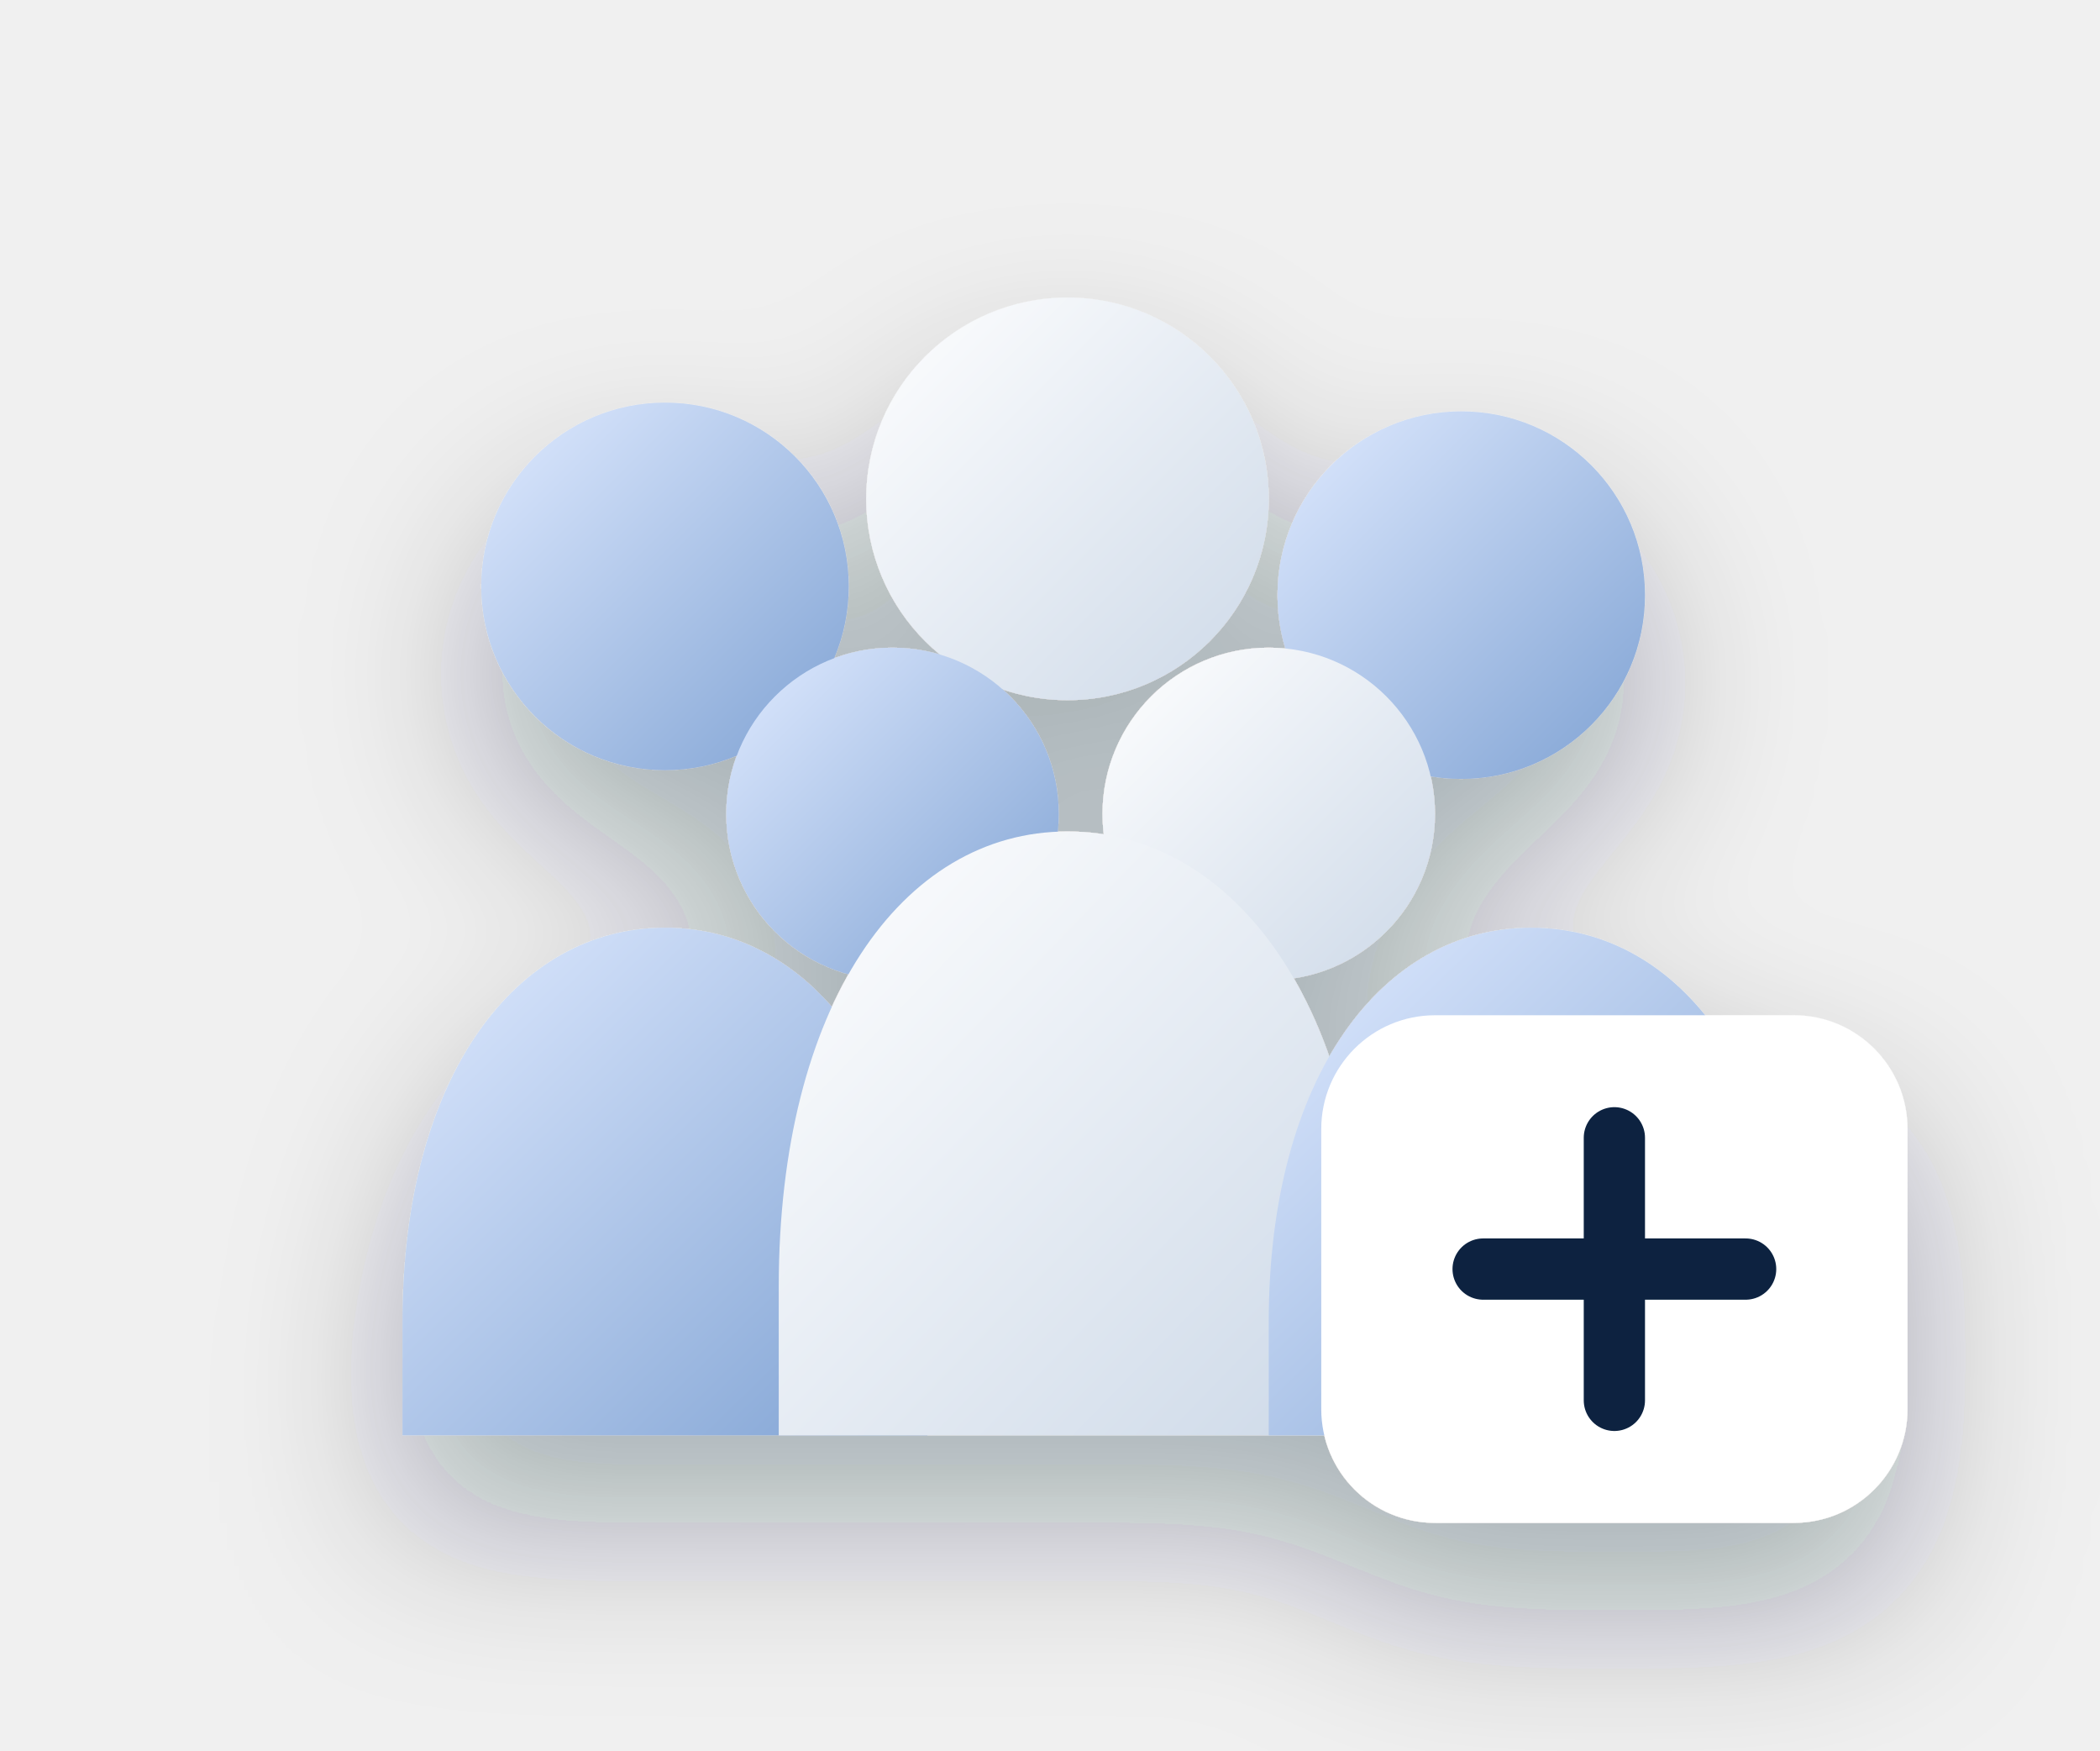
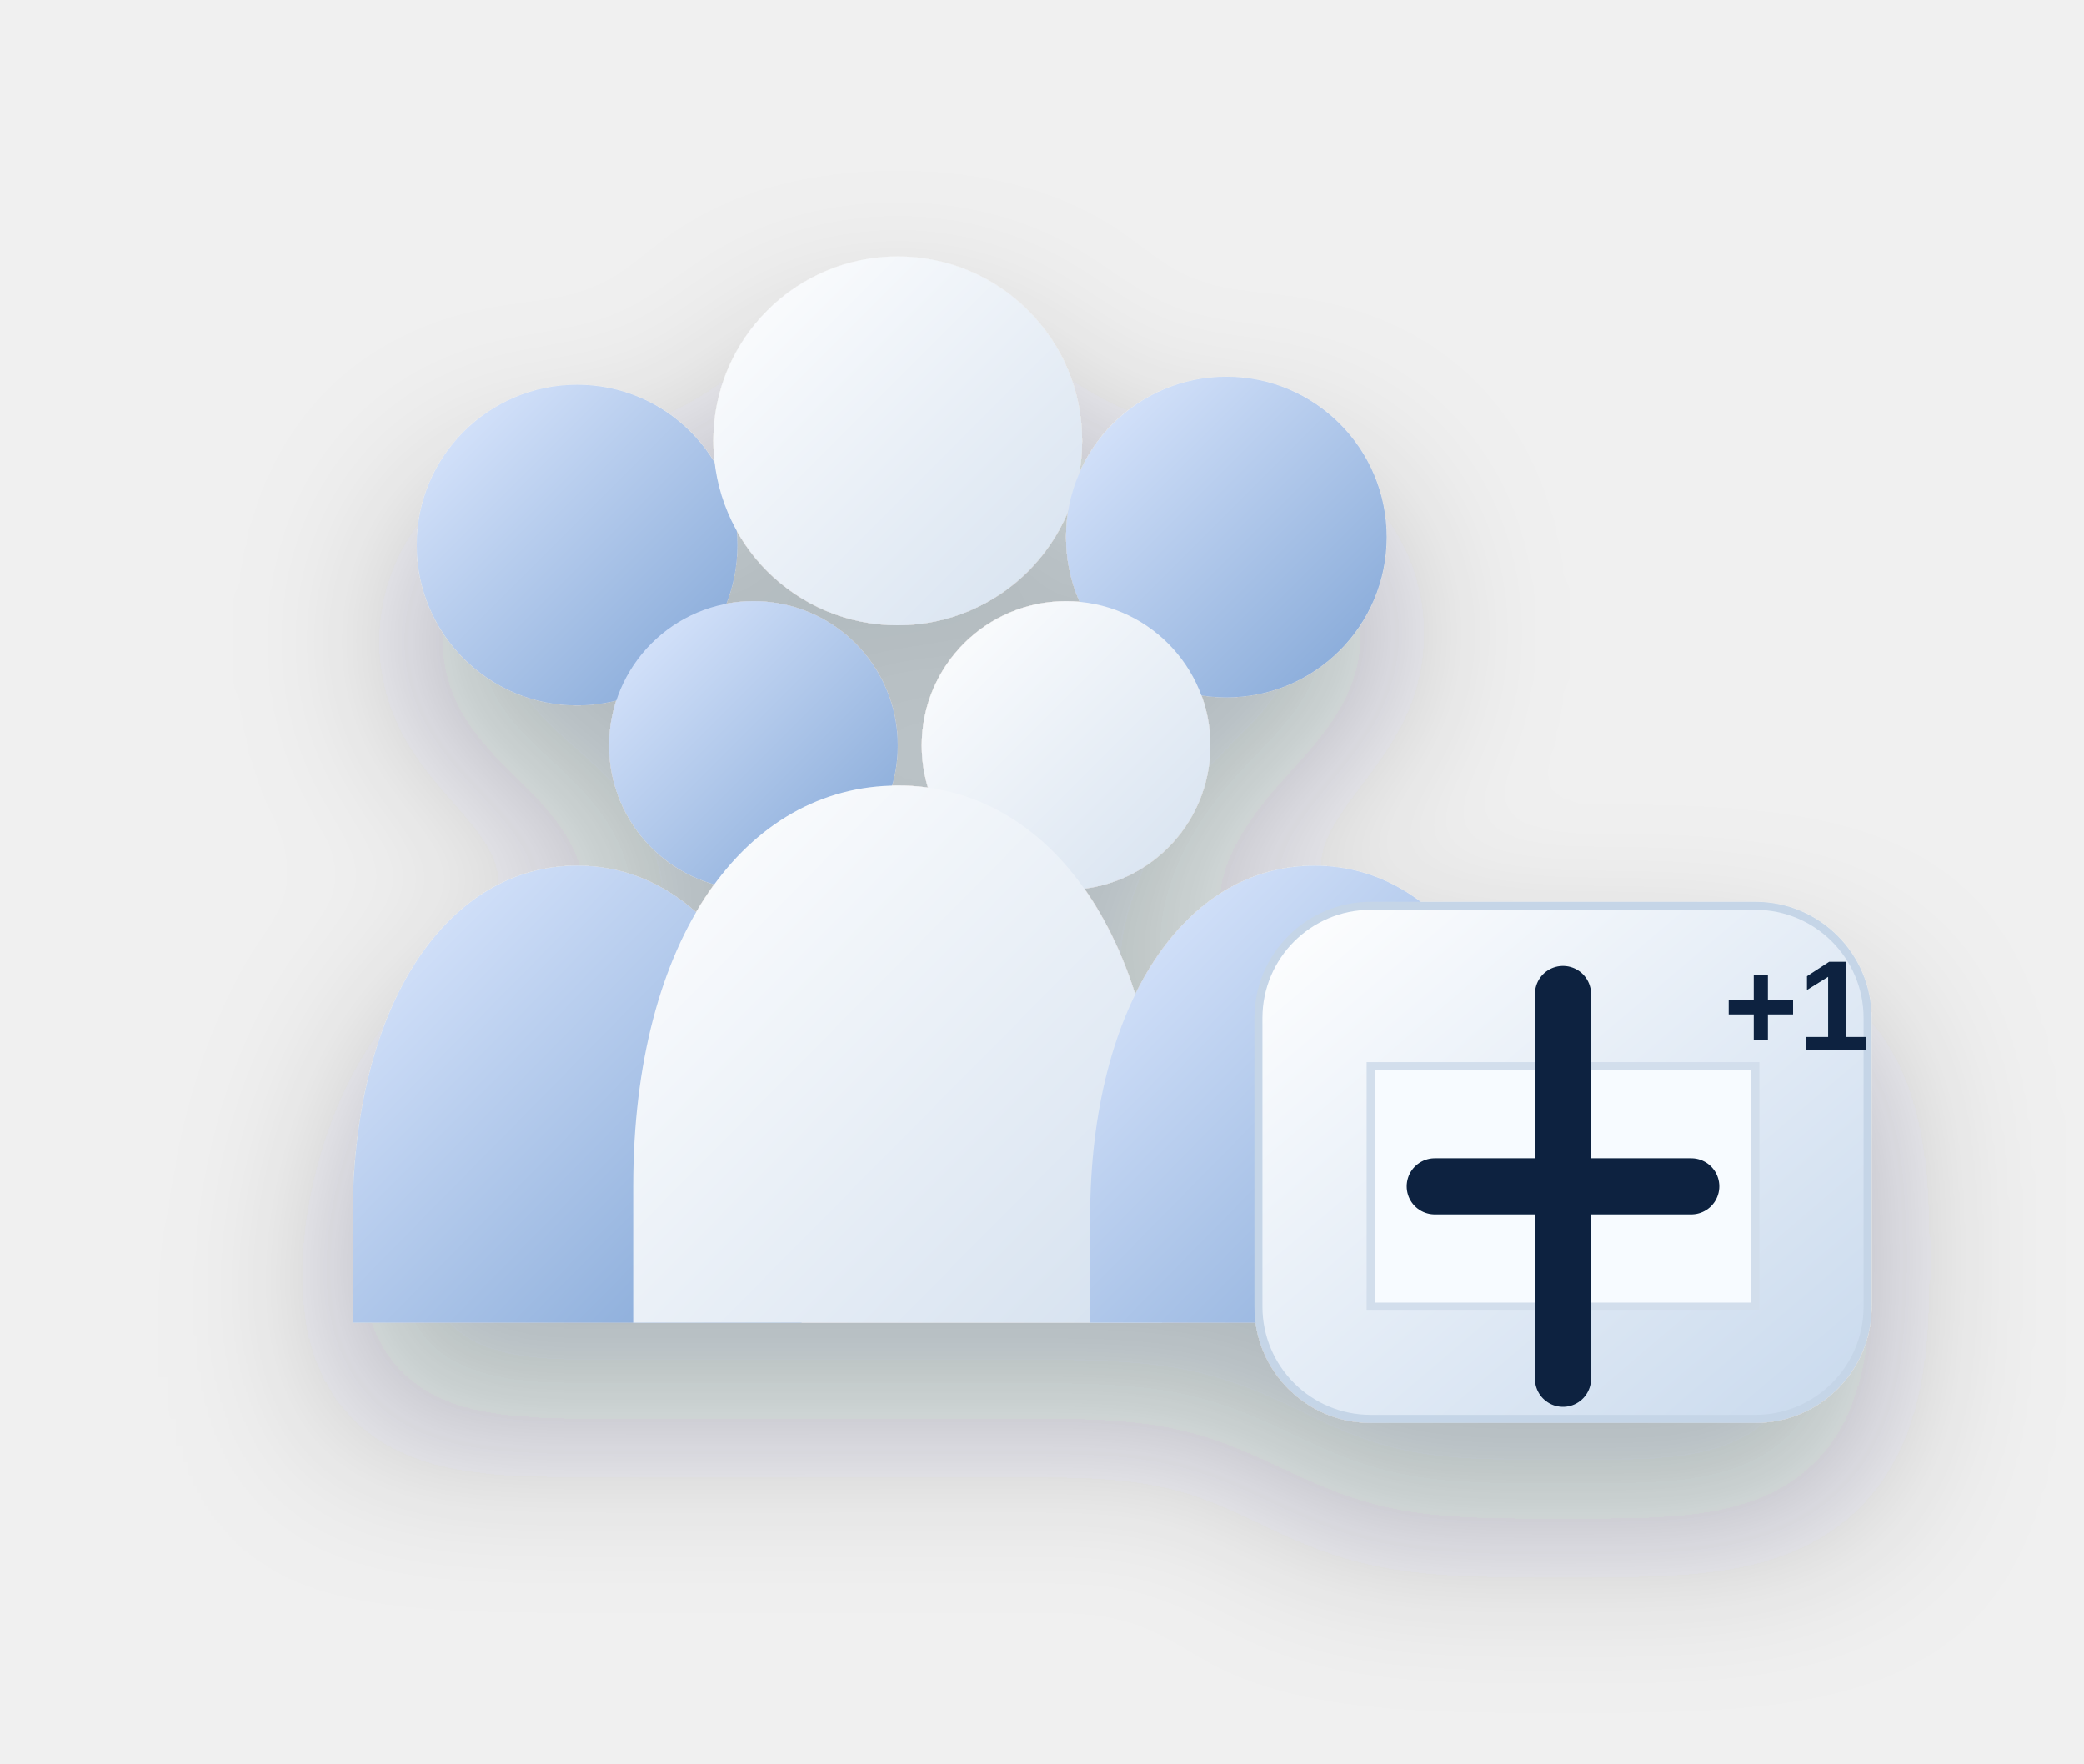
- <svg xmlns="http://www.w3.org/2000/svg" viewBox="0 0 240 200" role="img" aria-labelledby="t d">
+ <svg xmlns="http://www.w3.org/2000/svg" viewBox="0 0 260 220" role="img" aria-labelledby="t d">
  <defs>
-     <linearGradient id="p" x1="0" y1="0" x2="1" y2="1">
+     <linearGradient id="blue" x1="0" y1="0" x2="1" y2="1">
      <stop offset="0" stop-color="#dfeaff" />
-       <stop offset="1" stop-color="#7fa2d3" />
+       <stop offset="1" stop-color="#7fa4d5" />
    </linearGradient>
-     <linearGradient id="w" x1="0" y1="0" x2="1" y2="1">
-       <stop offset="0" stop-color="#fff" />
-       <stop offset="1" stop-color="#cdd9e8" />
+     <linearGradient id="white" x1="0" y1="0" x2="1" y2="1">
+       <stop offset="0" stop-color="#ffffff" />
+       <stop offset="1" stop-color="#d5e1ef" />
    </linearGradient>
-     <filter id="s" x="-30%" y="-30%" width="170%" height="190%">
-       <feDropShadow dx="0" dy="10" stdDeviation="10" flood-color="#04162d" flood-opacity=".3" />
+     <linearGradient id="box" x1="0" y1="0" x2="1" y2="1">
+       <stop offset="0" stop-color="#ffffff" />
+       <stop offset="1" stop-color="#c8d9ed" />
+     </linearGradient>
+     <filter id="shadow" x="-30%" y="-30%" width="180%" height="200%">
+       <feDropShadow dx="0" dy="12" stdDeviation="11" flood-color="#03152b" flood-opacity=".28" />
    </filter>
  </defs>
-   <g filter="url(#s)">
-     <g transform="translate(18 25)">
-       <circle cx="58" cy="42" r="21" fill="url(#p)" />
-       <circle cx="104" cy="32" r="23" fill="url(#w)" />
-       <circle cx="149" cy="43" r="21" fill="url(#p)" />
-       <circle cx="84" cy="68" r="19" fill="url(#p)" />
-       <circle cx="127" cy="68" r="19" fill="url(#w)" />
-       <path d="M28 126c0-28 13-45 30-45s30 17 30 45v13H28z" fill="url(#p)" />
-       <path d="M71 122c0-32 14-52 33-52s34 20 34 52v17H71z" fill="url(#w)" />
-       <path d="M127 126c0-28 13-45 30-45s30 17 30 45v13h-60z" fill="url(#p)" />
+   <g filter="url(#shadow)">
+     <g transform="translate(24 24)">
+       <circle cx="48" cy="44" r="20" fill="url(#blue)" />
+       <circle cx="88" cy="31" r="23" fill="url(#white)" />
+       <circle cx="129" cy="43" r="20" fill="url(#blue)" />
+       <circle cx="70" cy="69" r="18" fill="url(#blue)" />
+       <circle cx="109" cy="69" r="18" fill="url(#white)" />
+       <path d="M20 128c0-27 12-44 28-44s28 17 28 44v13H20z" fill="url(#blue)" />
+       <path d="M55 124c0-31 14-50 33-50s33 19 33 50v17H55z" fill="url(#white)" />
+       <path d="M112 128c0-27 12-44 28-44s28 17 28 44v13h-56z" fill="url(#blue)" />
    </g>
-     <g transform="translate(151 116)">
-       <rect x="0" y="0" width="67" height="58" rx="13" fill="#fff" />
-       <path d="M33.5 14v30M18.5 29h30" stroke="#0a2240" stroke-width="7" stroke-linecap="round" />
+     <g transform="translate(157 113)">
+       <rect x="0" y="0" width="76" height="64" rx="14" fill="url(#box)" stroke="#c5d5e7" />
+       <path d="M14 20h48v30H14z" fill="#f7fbff" stroke="#d2deec" />
+       <path d="M38 11v48M22 35h32" stroke="#0a2240" stroke-width="7" stroke-linecap="round" />
+       <text x="58" y="18" font-family="Arial,sans-serif" font-size="16" font-weight="800" fill="#0a2240">+1</text>
    </g>
  </g>
</svg>
